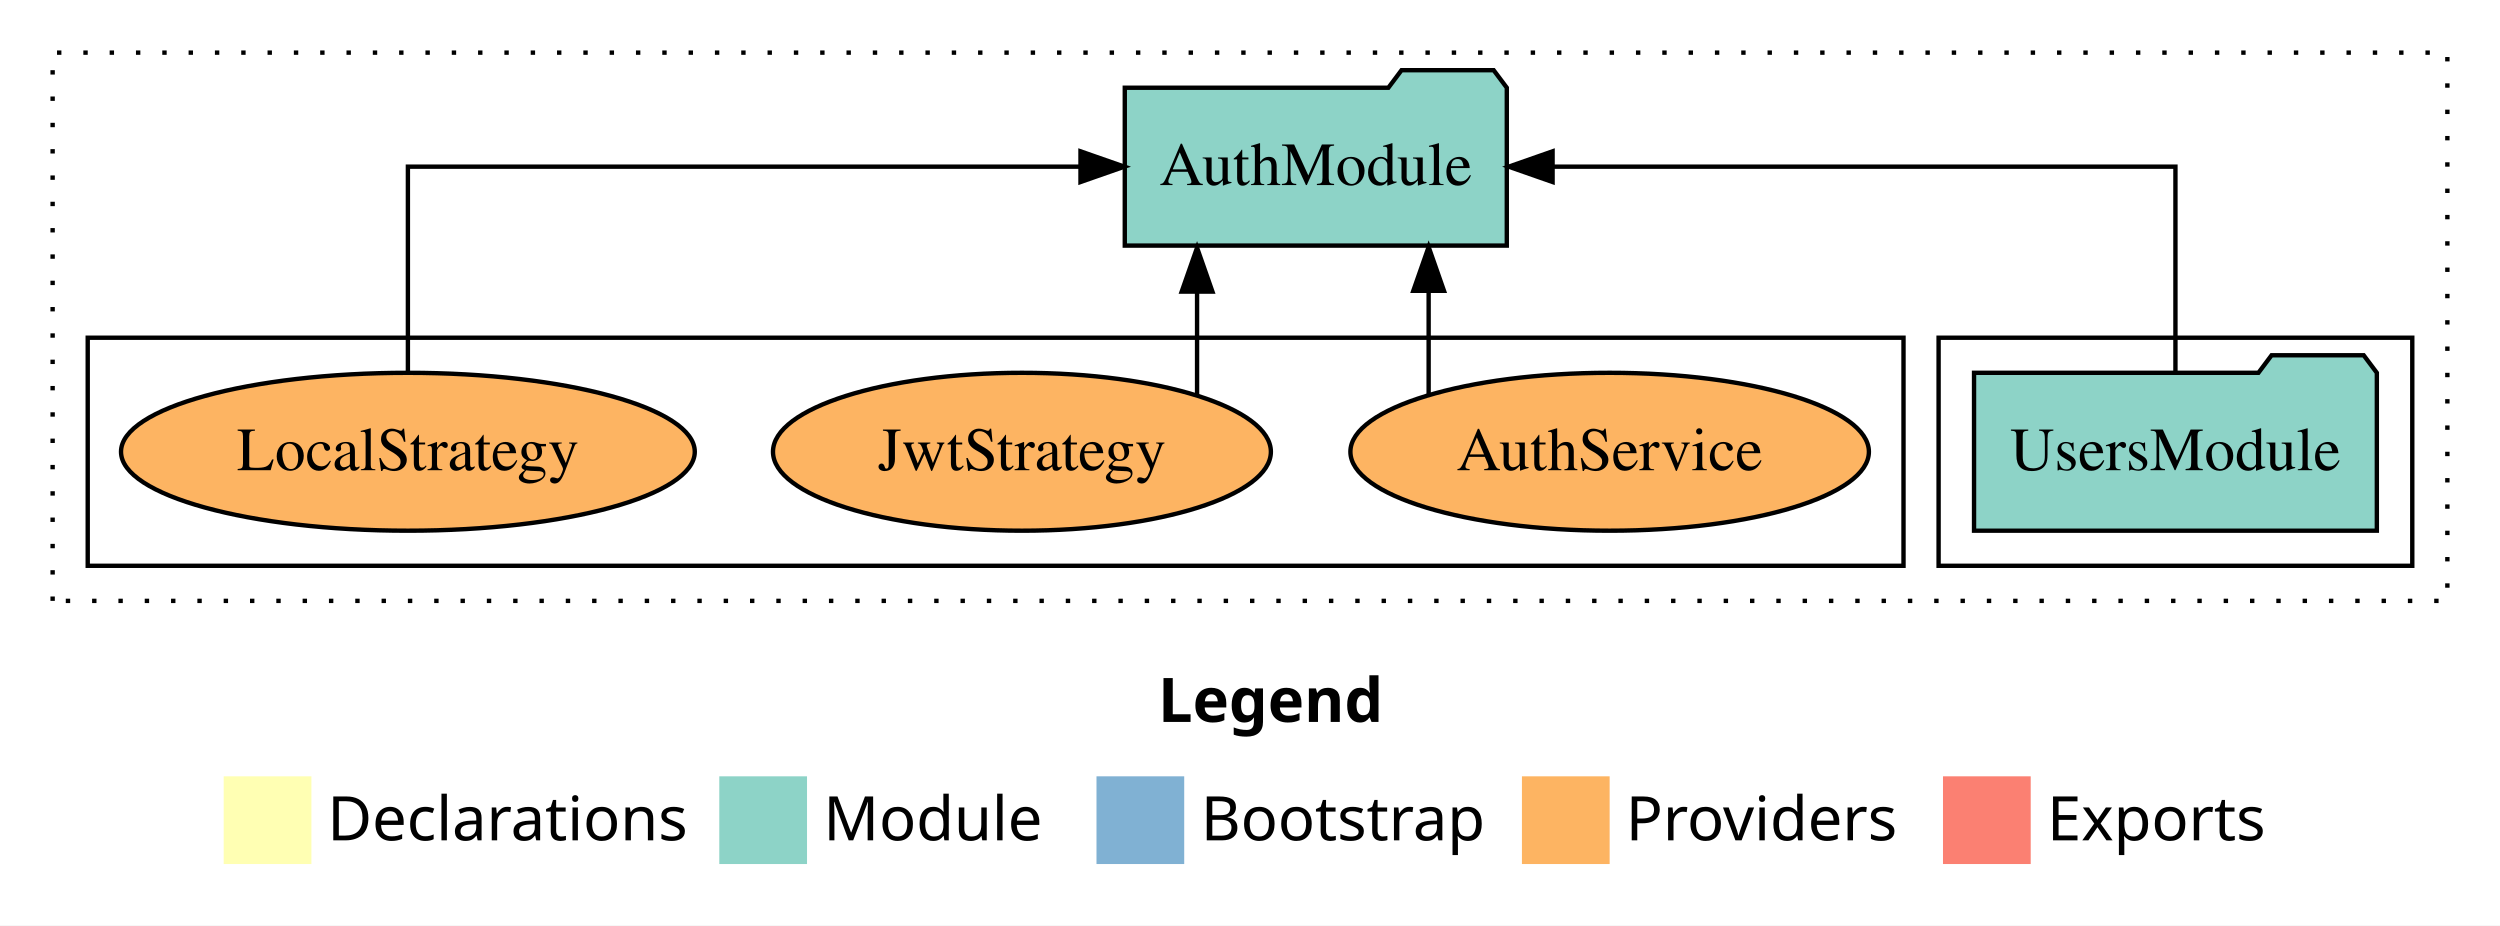
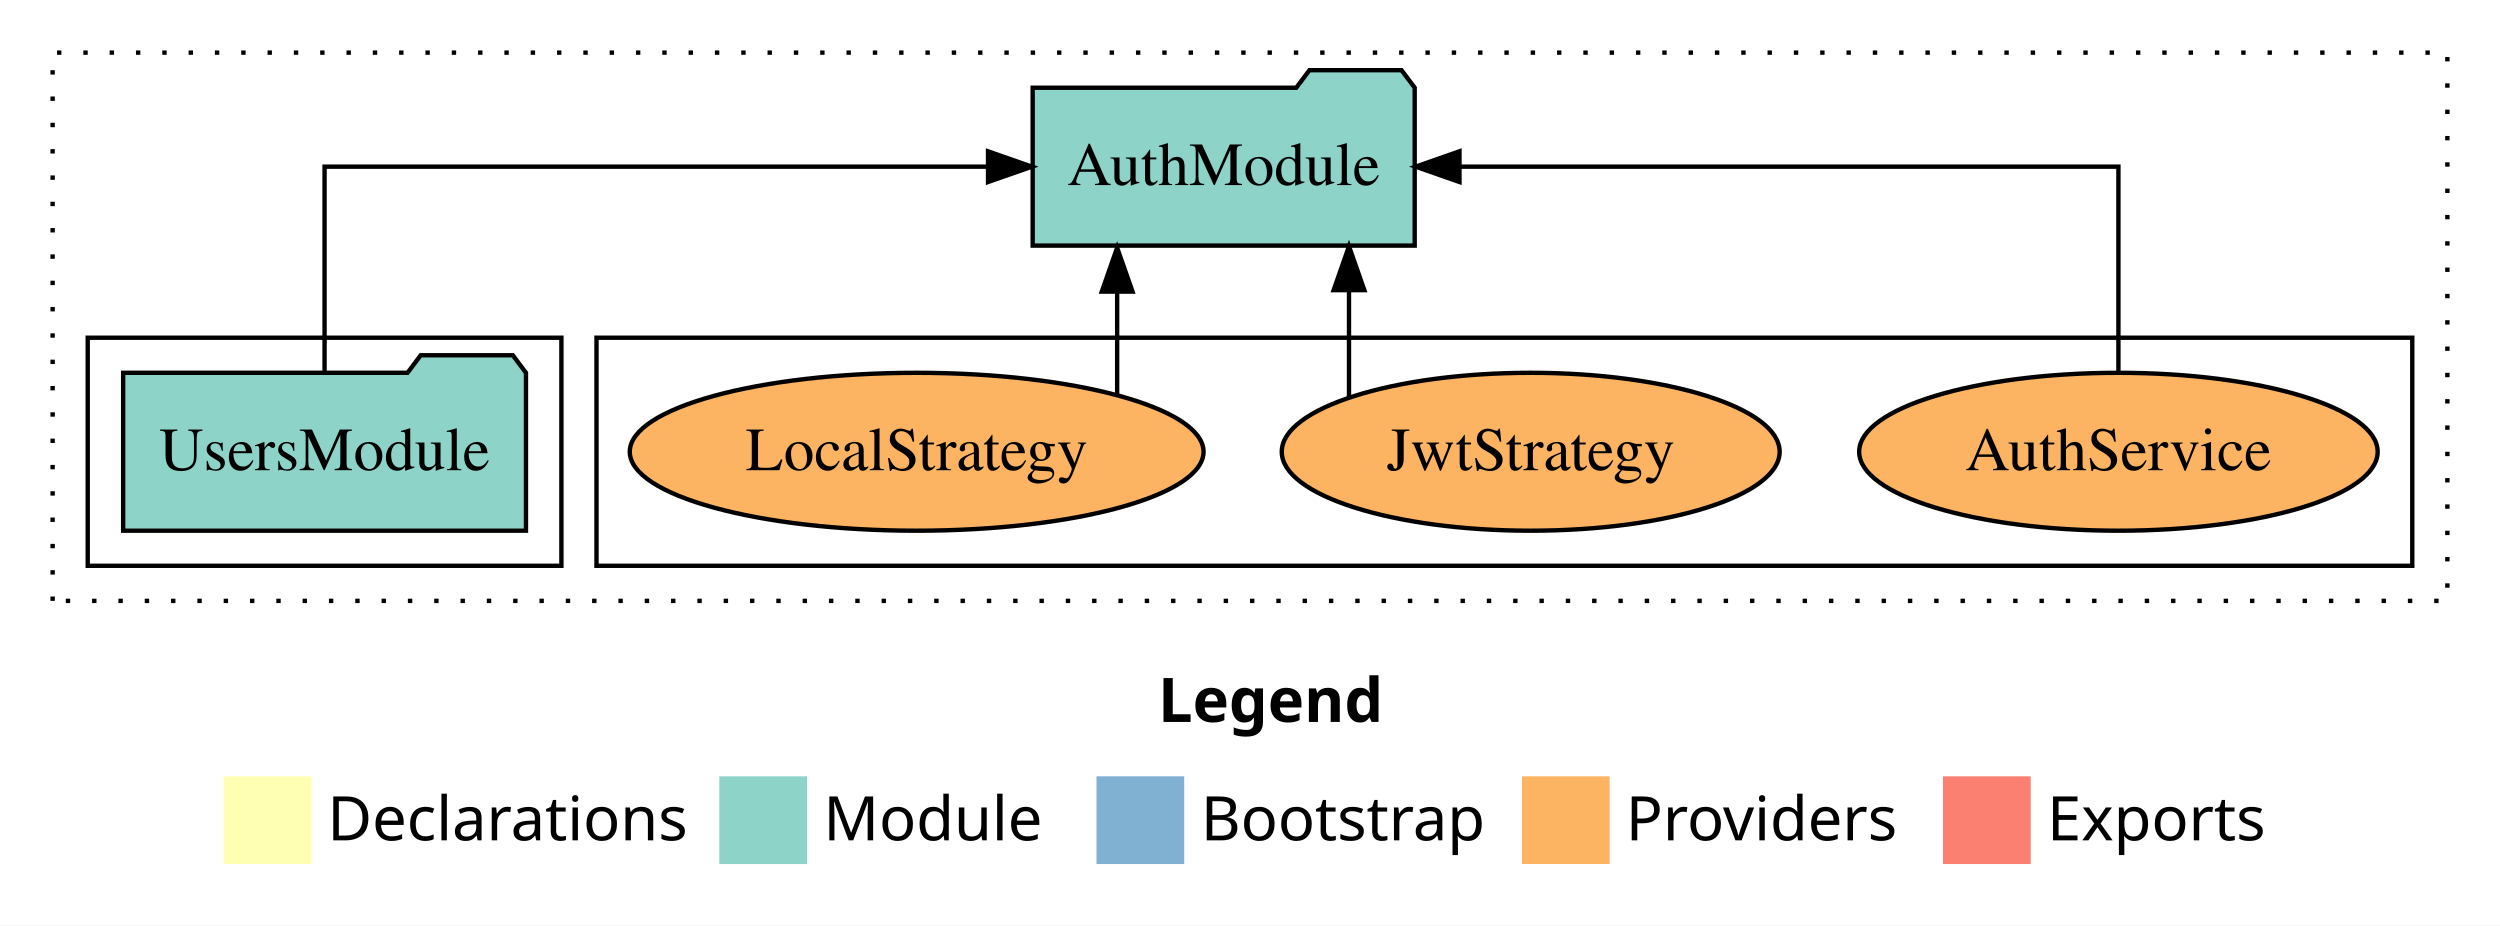
<svg xmlns="http://www.w3.org/2000/svg" width="570pt" height="211pt" viewBox="0.00 0.00 570.00 211.00">
  <g id="graph0" class="graph" transform="scale(1 1) rotate(0) translate(4 207)">
    <polygon fill="white" stroke="transparent" points="-4,4 -4,-207 566,-207 566,4 -4,4" />
    <text text-anchor="start" x="260.01" y="-42.4" font-family="sans-serif" font-weight="bold" font-size="14.00">Legend</text>
    <polygon fill="#ffffb3" stroke="transparent" points="47,-10 47,-30 67,-30 67,-10 47,-10" />
    <text text-anchor="start" x="70.63" y="-15.4" font-family="sans-serif" font-size="14.00">  Declarations</text>
    <polygon fill="#8dd3c7" stroke="transparent" points="160,-10 160,-30 180,-30 180,-10 160,-10" />
    <text text-anchor="start" x="183.73" y="-15.4" font-family="sans-serif" font-size="14.00">  Module</text>
    <polygon fill="#80b1d3" stroke="transparent" points="246,-10 246,-30 266,-30 266,-10 246,-10" />
    <text text-anchor="start" x="269.78" y="-15.4" font-family="sans-serif" font-size="14.00">  Bootstrap</text>
    <polygon fill="#fdb462" stroke="transparent" points="343,-10 343,-30 363,-30 363,-10 343,-10" />
    <text text-anchor="start" x="366.67" y="-15.4" font-family="sans-serif" font-size="14.00">  Providers</text>
    <polygon fill="#fb8072" stroke="transparent" points="439,-10 439,-30 459,-30 459,-10 439,-10" />
    <text text-anchor="start" x="462.73" y="-15.4" font-family="sans-serif" font-size="14.00">  Exports</text>
    <g id="clust1" class="cluster">
      <polygon fill="none" stroke="black" stroke-dasharray="1,5" points="8,-70 8,-195 554,-195 554,-70 8,-70" />
    </g>
+     <g id="clust6" class="cluster">
+       <polygon fill="none" stroke="black" points="132,-78 132,-130 546,-130 546,-78 132,-78" />
+     </g>
    <g id="clust3" class="cluster">
-       <polygon fill="none" stroke="black" points="438,-78 438,-130 546,-130 546,-78 438,-78" />
-     </g>
-     <g id="clust6" class="cluster">
-       <polygon fill="none" stroke="black" points="16,-78 16,-130 430,-130 430,-78 16,-78" />
+       <polygon fill="none" stroke="black" points="16,-78 16,-130 124,-130 124,-78 16,-78" />
    </g>
    <g id="node1" class="node">
-       <polygon fill="#8dd3c7" stroke="black" points="537.92,-122 534.92,-126 513.92,-126 510.92,-122 446.08,-122 446.08,-86 537.92,-86 537.92,-122" />
-       <text text-anchor="middle" x="492" y="-99.8" font-family="Times,serif" font-size="14.00">UsersModule</text>
+       <polygon fill="#8dd3c7" stroke="black" points="115.92,-122 112.92,-126 91.92,-126 88.92,-122 24.08,-122 24.08,-86 115.92,-86 115.92,-122" />
+       <text text-anchor="middle" x="70" y="-99.8" font-family="Times,serif" font-size="14.00">UsersModule</text>
    </g>
    <g id="node2" class="node">
-       <polygon fill="#8dd3c7" stroke="black" points="339.55,-187 336.55,-191 315.55,-191 312.55,-187 252.45,-187 252.45,-151 339.55,-151 339.55,-187" />
-       <text text-anchor="middle" x="296" y="-164.8" font-family="Times,serif" font-size="14.00">AuthModule</text>
+       <polygon fill="#8dd3c7" stroke="black" points="318.55,-187 315.55,-191 294.55,-191 291.55,-187 231.45,-187 231.45,-151 318.55,-151 318.55,-187" />
+       <text text-anchor="middle" x="275" y="-164.8" font-family="Times,serif" font-size="14.00">AuthModule</text>
    </g>
    <g id="edge1" class="edge">
-       <path fill="none" stroke="black" d="M492,-122.11C492,-141.34 492,-169 492,-169 492,-169 349.99,-169 349.99,-169" />
-       <polygon fill="black" stroke="black" points="349.99,-165.5 339.99,-169 349.99,-172.5 349.99,-165.5" />
+       <path fill="none" stroke="black" d="M70,-122.11C70,-141.34 70,-169 70,-169 70,-169 221.27,-169 221.27,-169" />
+       <polygon fill="black" stroke="black" points="221.27,-172.5 231.27,-169 221.27,-165.5 221.27,-172.5" />
    </g>
    <g id="node3" class="node">
-       <ellipse fill="#fdb462" stroke="black" cx="363" cy="-104" rx="59.11" ry="18" />
-       <text text-anchor="middle" x="363" y="-99.8" font-family="Times,serif" font-size="14.00">AuthService</text>
+       <ellipse fill="#fdb462" stroke="black" cx="479" cy="-104" rx="59.11" ry="18" />
+       <text text-anchor="middle" x="479" y="-99.8" font-family="Times,serif" font-size="14.00">AuthService</text>
    </g>
    <g id="edge2" class="edge">
-       <path fill="none" stroke="black" d="M321.73,-117.15C321.73,-117.15 321.73,-140.69 321.73,-140.69" />
-       <polygon fill="black" stroke="black" points="318.23,-140.69 321.73,-150.69 325.23,-140.69 318.23,-140.69" />
+       <path fill="none" stroke="black" d="M479,-122.11C479,-141.34 479,-169 479,-169 479,-169 328.76,-169 328.76,-169" />
+       <polygon fill="black" stroke="black" points="328.76,-165.5 318.76,-169 328.76,-172.5 328.76,-165.5" />
    </g>
    <g id="node4" class="node">
-       <ellipse fill="#fdb462" stroke="black" cx="229" cy="-104" rx="56.76" ry="18" />
-       <text text-anchor="middle" x="229" y="-99.8" font-family="Times,serif" font-size="14.00">JwtStrategy</text>
+       <ellipse fill="#fdb462" stroke="black" cx="345" cy="-104" rx="56.76" ry="18" />
+       <text text-anchor="middle" x="345" y="-99.8" font-family="Times,serif" font-size="14.00">JwtStrategy</text>
    </g>
    <g id="edge3" class="edge">
-       <path fill="none" stroke="black" d="M268.93,-116.84C268.93,-116.84 268.93,-140.52 268.93,-140.52" />
-       <polygon fill="black" stroke="black" points="265.43,-140.52 268.93,-150.52 272.43,-140.52 265.43,-140.52" />
+       <path fill="none" stroke="black" d="M303.57,-116.53C303.57,-116.53 303.57,-140.85 303.57,-140.85" />
+       <polygon fill="black" stroke="black" points="300.07,-140.85 303.57,-150.85 307.07,-140.85 300.07,-140.85" />
    </g>
    <g id="node5" class="node">
-       <ellipse fill="#fdb462" stroke="black" cx="89" cy="-104" rx="65.41" ry="18" />
-       <text text-anchor="middle" x="89" y="-99.8" font-family="Times,serif" font-size="14.00">LocalStrategy</text>
+       <ellipse fill="#fdb462" stroke="black" cx="205" cy="-104" rx="65.41" ry="18" />
+       <text text-anchor="middle" x="205" y="-99.8" font-family="Times,serif" font-size="14.00">LocalStrategy</text>
    </g>
    <g id="edge4" class="edge">
-       <path fill="none" stroke="black" d="M89,-122.11C89,-141.34 89,-169 89,-169 89,-169 242.35,-169 242.35,-169" />
-       <polygon fill="black" stroke="black" points="242.35,-172.5 252.35,-169 242.35,-165.5 242.35,-172.5" />
+       <path fill="none" stroke="black" d="M250.71,-116.84C250.71,-116.84 250.71,-140.52 250.71,-140.52" />
+       <polygon fill="black" stroke="black" points="247.21,-140.52 250.71,-150.52 254.21,-140.52 247.21,-140.52" />
    </g>
  </g>
</svg>
